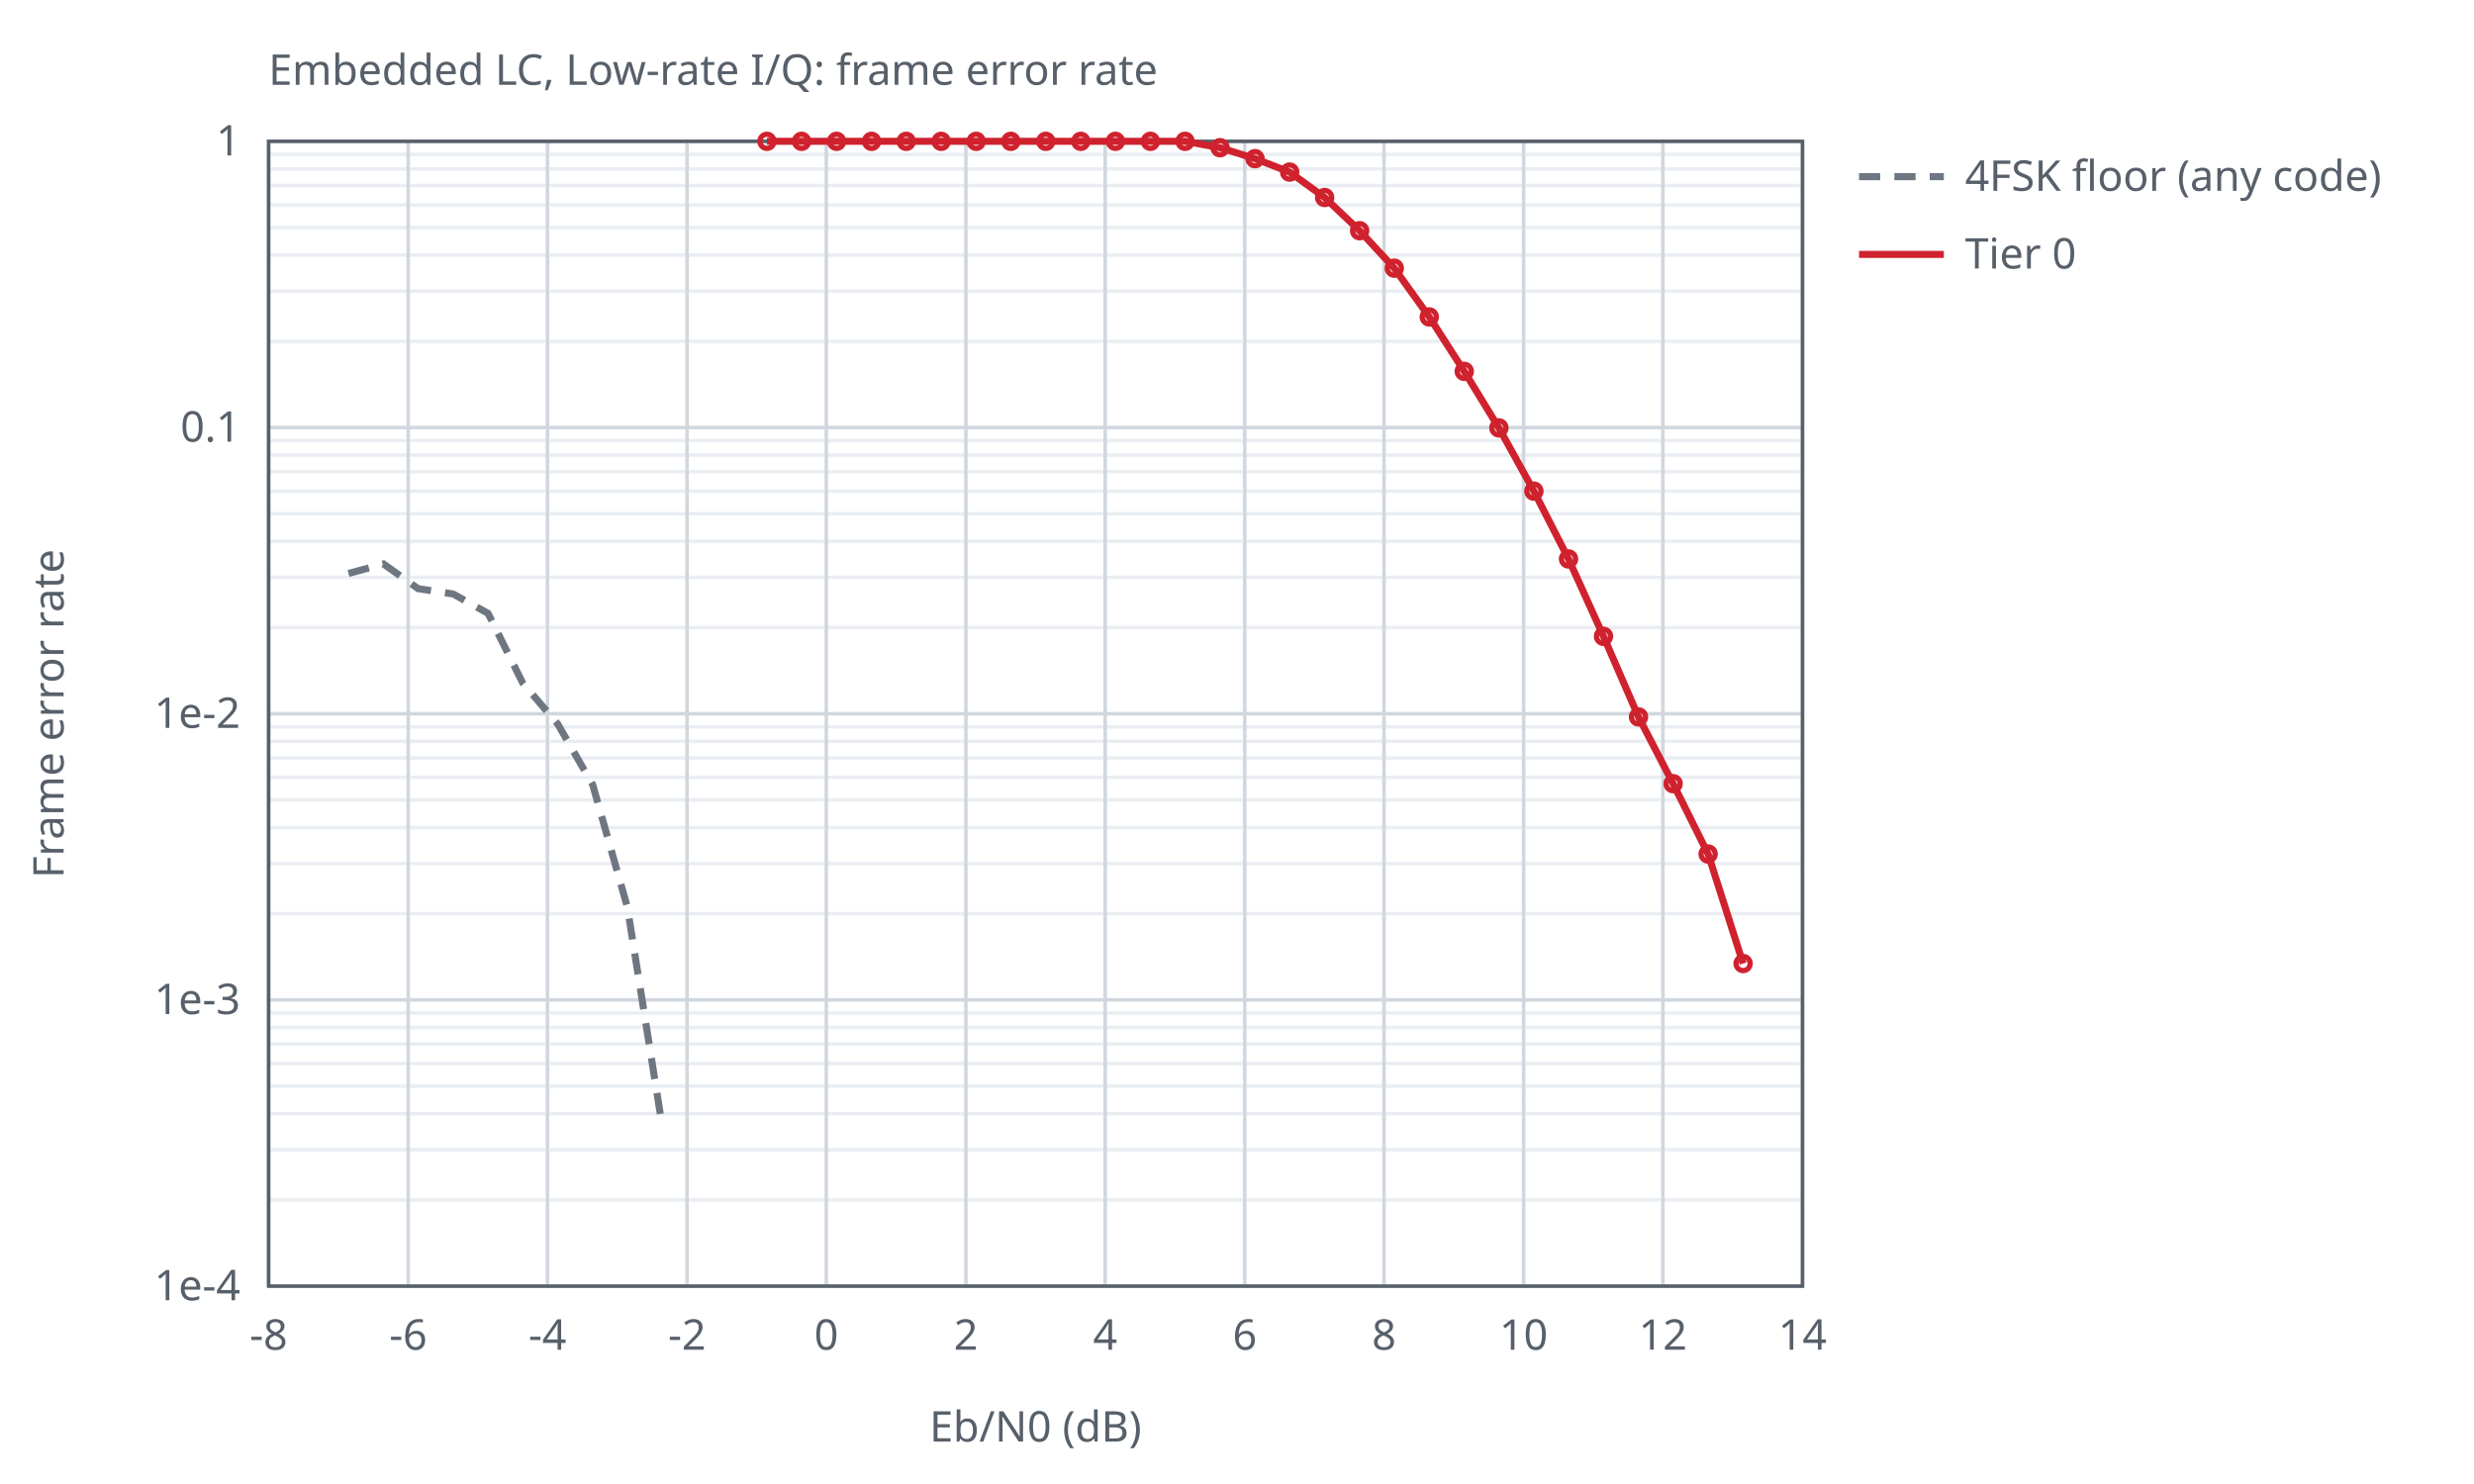
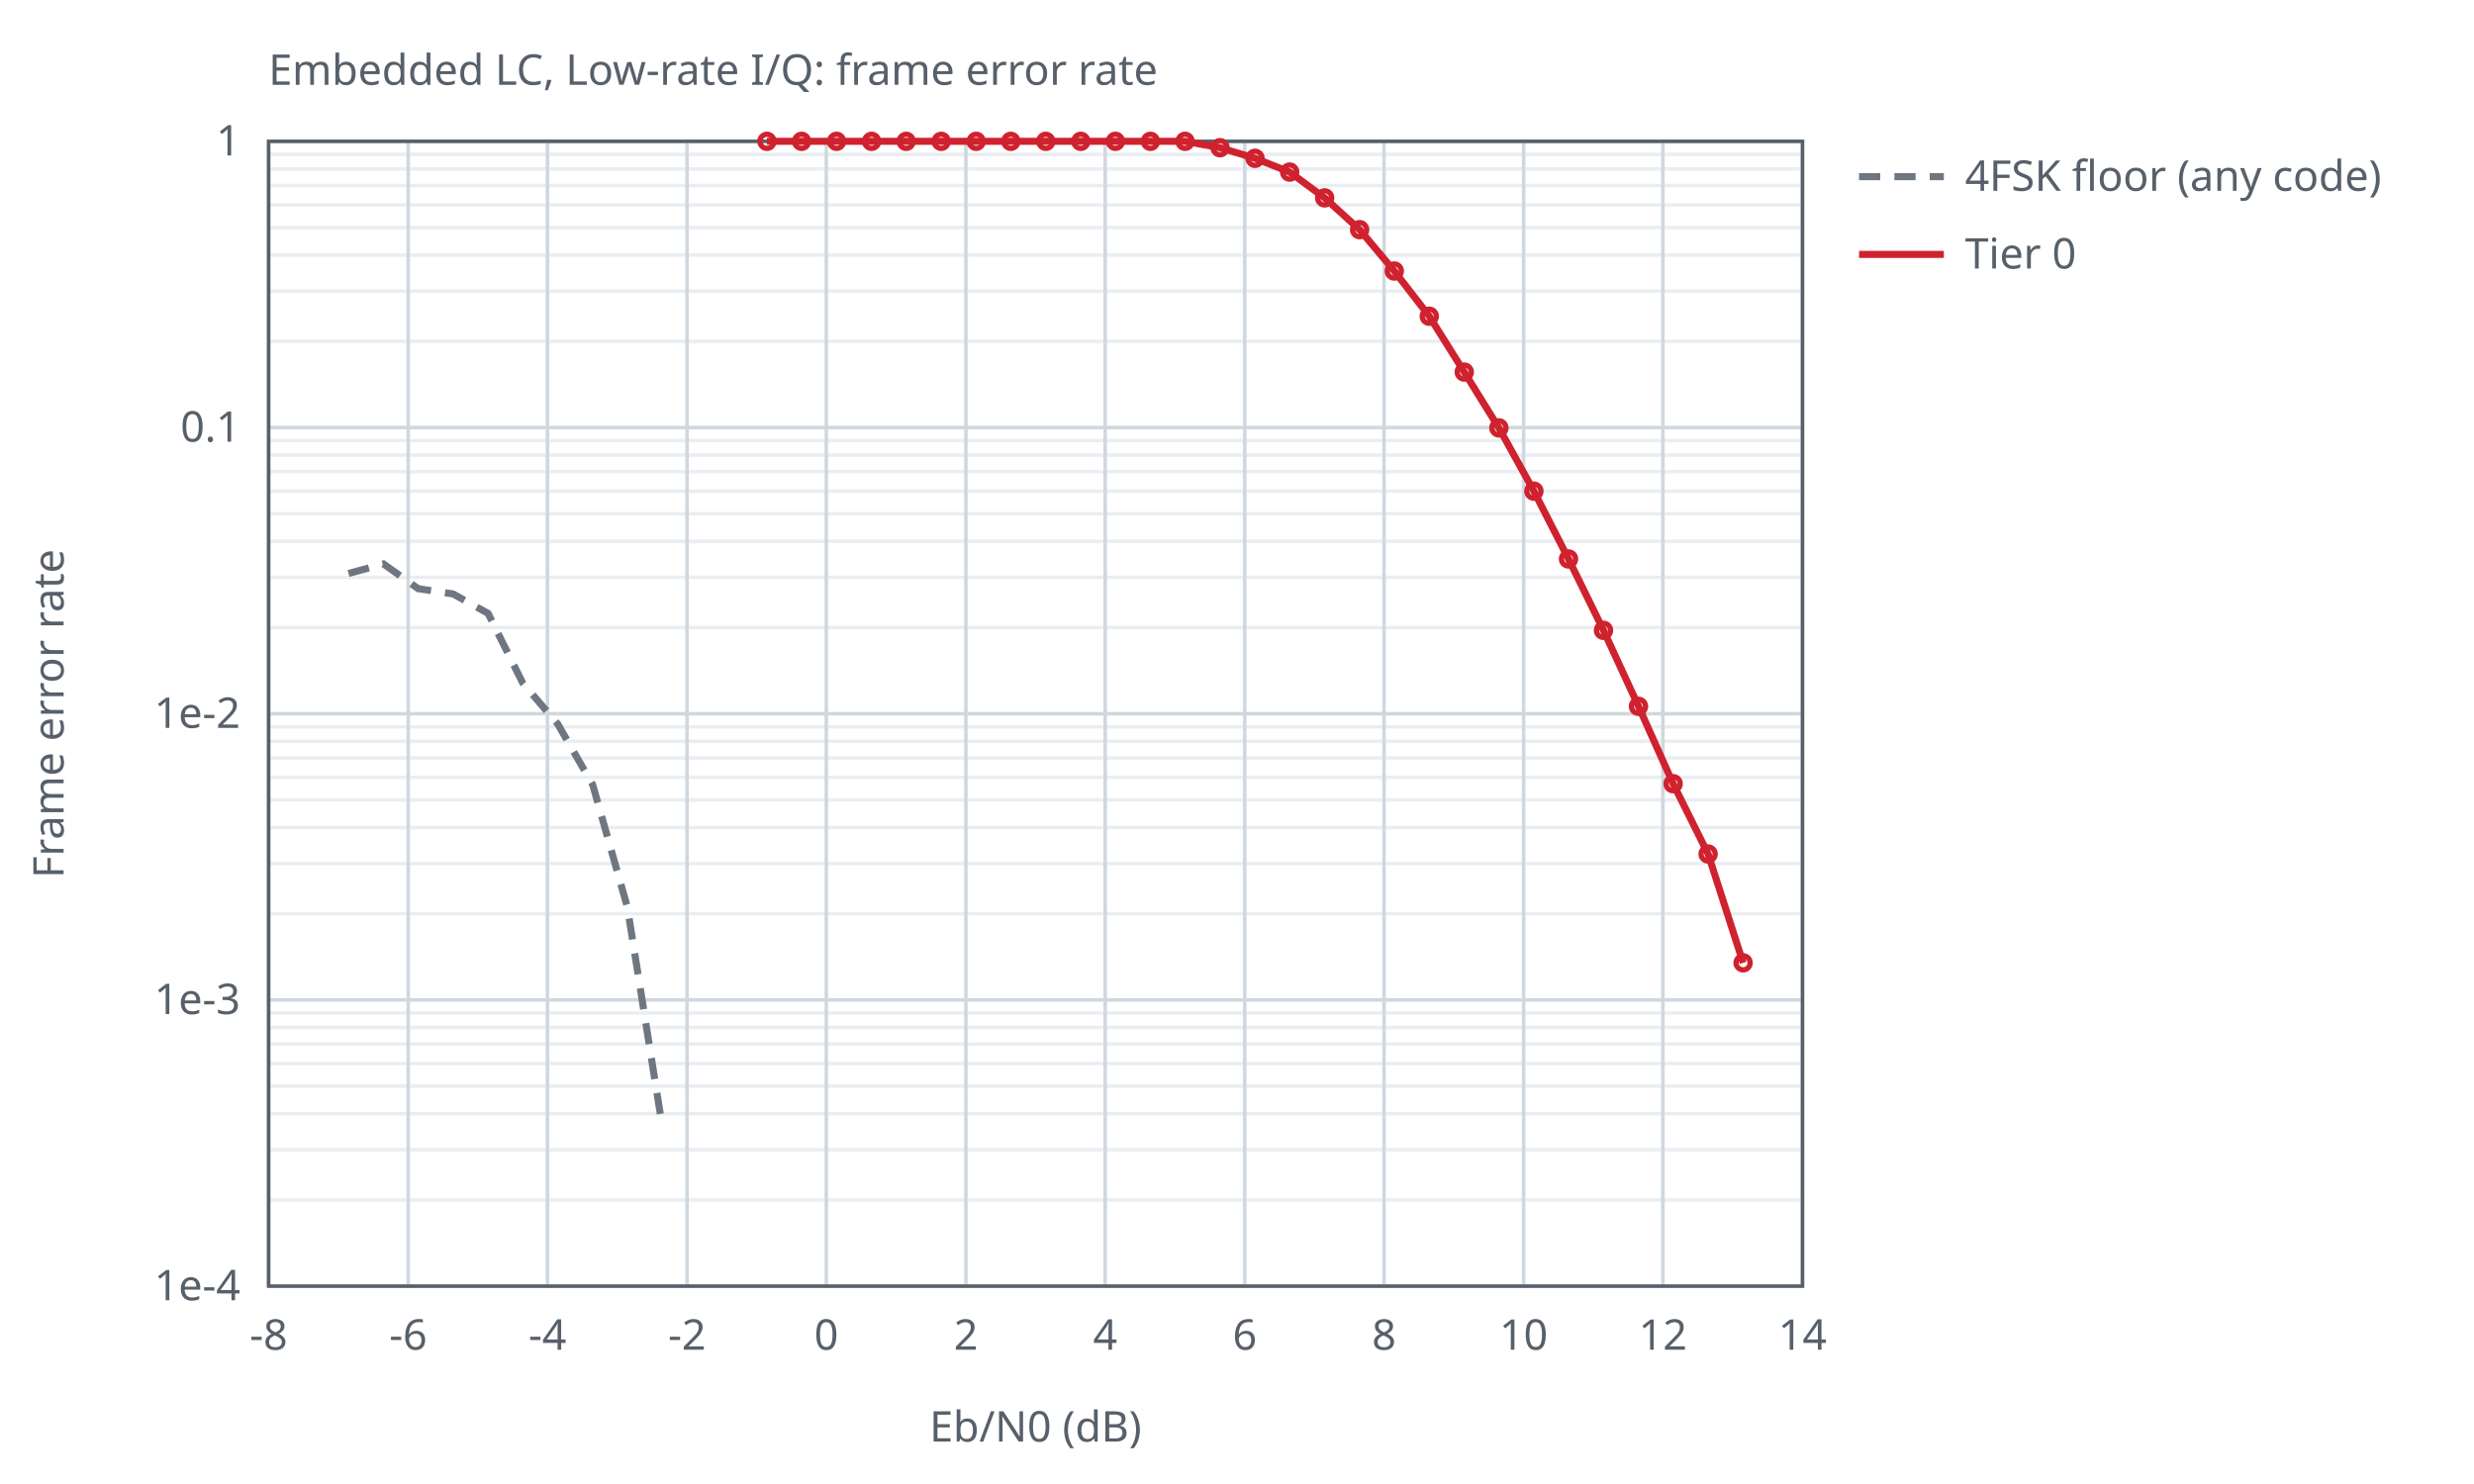
<svg xmlns="http://www.w3.org/2000/svg" width="700" height="420" viewBox="0 0 700 420">
  <style>text{font-family:sans-serif;font-size:12px;fill:#57606a}.ax{stroke:#57606a;stroke-width:1;fill:none}.gr{stroke:#d0d7de;stroke-width:1}.mi{stroke:#eaeef2;stroke-width:1}.r0{stroke:#6e7781}.r1{stroke:#bc4c00}.r2{stroke:#8250df}.s1{stroke:#cf222e}.s2{stroke:#0969da}.s3{stroke:#1a7f37}.s4{stroke:#9a6700}.l{fill:none;stroke-width:2}.p{fill:none;stroke-width:1.5}@media (prefers-color-scheme:dark){text{fill:#c9d1d9}.ax{stroke:#8b949e}.gr{stroke:#30363d}.mi{stroke:#21262d}.r0{stroke:#8b949e}.r1{stroke:#f0883e}.r2{stroke:#d2a8ff}.s1{stroke:#ff7b72}.s2{stroke:#58a6ff}.s3{stroke:#3fb950}.s4{stroke:#d29922}}</style>
  <text x="76.0" y="24">Embedded LC, Low-rate I/Q: frame error rate</text>
  <line class="mi" x1="76.0" y1="96.6" x2="510.0" y2="96.6" />
  <line class="mi" x1="76.0" y1="82.4" x2="510.0" y2="82.4" />
  <line class="mi" x1="76.0" y1="72.2" x2="510.0" y2="72.2" />
  <line class="mi" x1="76.0" y1="64.4" x2="510.0" y2="64.4" />
  <line class="mi" x1="76.0" y1="58.0" x2="510.0" y2="58.0" />
  <line class="mi" x1="76.0" y1="52.5" x2="510.0" y2="52.5" />
  <line class="mi" x1="76.0" y1="47.8" x2="510.0" y2="47.8" />
  <line class="mi" x1="76.0" y1="43.7" x2="510.0" y2="43.7" />
  <line class="mi" x1="76.0" y1="177.6" x2="510.0" y2="177.6" />
  <line class="mi" x1="76.0" y1="163.4" x2="510.0" y2="163.4" />
  <line class="mi" x1="76.0" y1="153.2" x2="510.0" y2="153.2" />
  <line class="mi" x1="76.0" y1="145.4" x2="510.0" y2="145.4" />
  <line class="mi" x1="76.0" y1="139.0" x2="510.0" y2="139.0" />
  <line class="mi" x1="76.0" y1="133.5" x2="510.0" y2="133.5" />
  <line class="mi" x1="76.0" y1="128.8" x2="510.0" y2="128.8" />
  <line class="mi" x1="76.0" y1="124.7" x2="510.0" y2="124.7" />
  <line class="mi" x1="76.0" y1="258.6" x2="510.0" y2="258.6" />
  <line class="mi" x1="76.0" y1="244.4" x2="510.0" y2="244.4" />
  <line class="mi" x1="76.0" y1="234.2" x2="510.0" y2="234.2" />
  <line class="mi" x1="76.0" y1="226.4" x2="510.0" y2="226.4" />
  <line class="mi" x1="76.0" y1="220.0" x2="510.0" y2="220.0" />
  <line class="mi" x1="76.0" y1="214.5" x2="510.0" y2="214.5" />
  <line class="mi" x1="76.0" y1="209.8" x2="510.0" y2="209.8" />
  <line class="mi" x1="76.0" y1="205.7" x2="510.0" y2="205.7" />
  <line class="mi" x1="76.0" y1="339.6" x2="510.0" y2="339.6" />
  <line class="mi" x1="76.0" y1="325.4" x2="510.0" y2="325.4" />
  <line class="mi" x1="76.0" y1="315.2" x2="510.0" y2="315.2" />
  <line class="mi" x1="76.0" y1="307.4" x2="510.0" y2="307.4" />
  <line class="mi" x1="76.0" y1="301.0" x2="510.0" y2="301.0" />
  <line class="mi" x1="76.0" y1="295.5" x2="510.0" y2="295.5" />
  <line class="mi" x1="76.0" y1="290.8" x2="510.0" y2="290.8" />
  <line class="mi" x1="76.0" y1="286.7" x2="510.0" y2="286.7" />
  <line class="gr" x1="76.0" y1="364.0" x2="76.0" y2="40.0" />
  <text x="76.0" y="382.0" text-anchor="middle">-8</text>
  <line class="gr" x1="115.5" y1="364.0" x2="115.5" y2="40.0" />
  <text x="115.5" y="382.0" text-anchor="middle">-6</text>
  <line class="gr" x1="154.9" y1="364.0" x2="154.9" y2="40.0" />
  <text x="154.9" y="382.0" text-anchor="middle">-4</text>
  <line class="gr" x1="194.4" y1="364.0" x2="194.4" y2="40.0" />
  <text x="194.4" y="382.0" text-anchor="middle">-2</text>
  <line class="gr" x1="233.8" y1="364.0" x2="233.8" y2="40.0" />
  <text x="233.8" y="382.0" text-anchor="middle">0</text>
  <line class="gr" x1="273.3" y1="364.0" x2="273.3" y2="40.0" />
  <text x="273.3" y="382.0" text-anchor="middle">2</text>
  <line class="gr" x1="312.7" y1="364.0" x2="312.7" y2="40.0" />
  <text x="312.7" y="382.0" text-anchor="middle">4</text>
  <line class="gr" x1="352.2" y1="364.0" x2="352.2" y2="40.0" />
  <text x="352.2" y="382.0" text-anchor="middle">6</text>
  <line class="gr" x1="391.6" y1="364.0" x2="391.6" y2="40.0" />
  <text x="391.6" y="382.0" text-anchor="middle">8</text>
  <line class="gr" x1="431.1" y1="364.0" x2="431.1" y2="40.0" />
  <text x="431.1" y="382.0" text-anchor="middle">10</text>
  <line class="gr" x1="470.5" y1="364.0" x2="470.5" y2="40.0" />
  <text x="470.5" y="382.0" text-anchor="middle">12</text>
  <line class="gr" x1="510.0" y1="364.0" x2="510.0" y2="40.0" />
  <text x="510.0" y="382.0" text-anchor="middle">14</text>
  <line class="gr" x1="76.0" y1="40.0" x2="510.0" y2="40.0" />
  <text x="68.0" y="44.0" text-anchor="end">1</text>
  <line class="gr" x1="76.0" y1="121.0" x2="510.0" y2="121.0" />
  <text x="68.0" y="125.0" text-anchor="end">0.1</text>
  <line class="gr" x1="76.0" y1="202.0" x2="510.0" y2="202.0" />
  <text x="68.0" y="206.0" text-anchor="end">1e-2</text>
  <line class="gr" x1="76.0" y1="283.0" x2="510.0" y2="283.0" />
  <text x="68.0" y="287.0" text-anchor="end">1e-3</text>
  <line class="gr" x1="76.0" y1="364.0" x2="510.0" y2="364.0" />
  <text x="68.0" y="368.0" text-anchor="end">1e-4</text>
  <rect class="ax" x="76.0" y="40.0" width="434.0" height="324.0" />
  <text x="293.0" y="408.0" text-anchor="middle">Eb/N0 (dB)</text>
  <text x="18" y="202.0" text-anchor="middle" transform="rotate(-90 18 202.0)">Frame error rate</text>
  <path class="l r0" stroke-dasharray="6 4" d="M98.6,162.3 L108.5,159.6 L118.3,166.6 L128.2,168.1 L138.1,173.6 L147.9,193.3 L157.8,204.9 L167.7,222.1 L177.5,256.7 L187.4,318.9" />
  <line class="l r0" stroke-dasharray="6 4" x1="526.0" y1="50.0" x2="550.0" y2="50.0" />
  <text x="556.0" y="54.0">4FSK floor (any code)</text>
-   <path class="l s1" d="M217.0,40.0 L226.8,40.0 L236.7,40.0 L246.6,40.0 L256.4,40.0 L266.3,40.0 L276.2,40.0 L286.0,40.0 L295.9,40.0 L305.8,40.0 L315.6,40.0 L325.5,40.0 L335.3,40.0 L345.2,41.8 L355.1,44.9 L364.9,48.7 L374.8,55.9 L384.7,65.3 L394.5,75.9 L404.4,89.7 L414.3,105.1 L424.1,121.1 L434.0,139.0 L443.8,158.2 L453.7,180.1 L463.6,202.9 L473.4,221.8 L483.3,241.7 L493.2,272.7" />
+   <path class="l s1" d="M217.0,40.0 L226.8,40.0 L236.7,40.0 L246.6,40.0 L256.4,40.0 L266.3,40.0 L276.2,40.0 L286.0,40.0 L295.9,40.0 L305.8,40.0 L315.6,40.0 L325.5,40.0 L335.3,40.0 L345.2,41.8 L355.1,44.8 L364.9,48.7 L374.8,56.0 L384.7,65.0 L394.5,76.7 L404.4,89.5 L414.3,105.3 L424.1,121.1 L434.0,139.0 L443.8,158.2 L453.7,178.4 L463.6,199.9 L473.4,221.8 L483.3,241.7 L493.2,272.5" />
  <circle class="p s1" cx="217.0" cy="40.0" r="2" />
  <circle class="p s1" cx="226.8" cy="40.0" r="2" />
  <circle class="p s1" cx="236.7" cy="40.0" r="2" />
  <circle class="p s1" cx="246.6" cy="40.0" r="2" />
  <circle class="p s1" cx="256.4" cy="40.0" r="2" />
  <circle class="p s1" cx="266.3" cy="40.0" r="2" />
  <circle class="p s1" cx="276.2" cy="40.0" r="2" />
  <circle class="p s1" cx="286.0" cy="40.0" r="2" />
  <circle class="p s1" cx="295.9" cy="40.0" r="2" />
  <circle class="p s1" cx="305.8" cy="40.0" r="2" />
  <circle class="p s1" cx="315.6" cy="40.0" r="2" />
  <circle class="p s1" cx="325.5" cy="40.0" r="2" />
  <circle class="p s1" cx="335.3" cy="40.0" r="2" />
  <circle class="p s1" cx="345.2" cy="41.8" r="2" />
-   <circle class="p s1" cx="355.1" cy="44.9" r="2" />
+   <circle class="p s1" cx="355.1" cy="44.8" r="2" />
  <circle class="p s1" cx="364.9" cy="48.7" r="2" />
-   <circle class="p s1" cx="374.8" cy="55.9" r="2" />
-   <circle class="p s1" cx="384.7" cy="65.3" r="2" />
-   <circle class="p s1" cx="394.5" cy="75.9" r="2" />
-   <circle class="p s1" cx="404.4" cy="89.7" r="2" />
-   <circle class="p s1" cx="414.3" cy="105.1" r="2" />
+   <circle class="p s1" cx="374.8" cy="56.0" r="2" />
+   <circle class="p s1" cx="384.7" cy="65.0" r="2" />
+   <circle class="p s1" cx="394.5" cy="76.7" r="2" />
+   <circle class="p s1" cx="404.4" cy="89.5" r="2" />
+   <circle class="p s1" cx="414.3" cy="105.3" r="2" />
  <circle class="p s1" cx="424.1" cy="121.1" r="2" />
  <circle class="p s1" cx="434.0" cy="139.0" r="2" />
  <circle class="p s1" cx="443.8" cy="158.2" r="2" />
-   <circle class="p s1" cx="453.7" cy="180.1" r="2" />
-   <circle class="p s1" cx="463.6" cy="202.9" r="2" />
+   <circle class="p s1" cx="453.7" cy="178.4" r="2" />
+   <circle class="p s1" cx="463.6" cy="199.9" r="2" />
  <circle class="p s1" cx="473.4" cy="221.8" r="2" />
  <circle class="p s1" cx="483.3" cy="241.7" r="2" />
-   <circle class="p s1" cx="493.2" cy="272.7" r="2" />
+   <circle class="p s1" cx="493.2" cy="272.5" r="2" />
  <line class="l s1" x1="526.0" y1="72.0" x2="550.0" y2="72.0" />
  <text x="556.0" y="76.0">Tier 0</text>
</svg>
